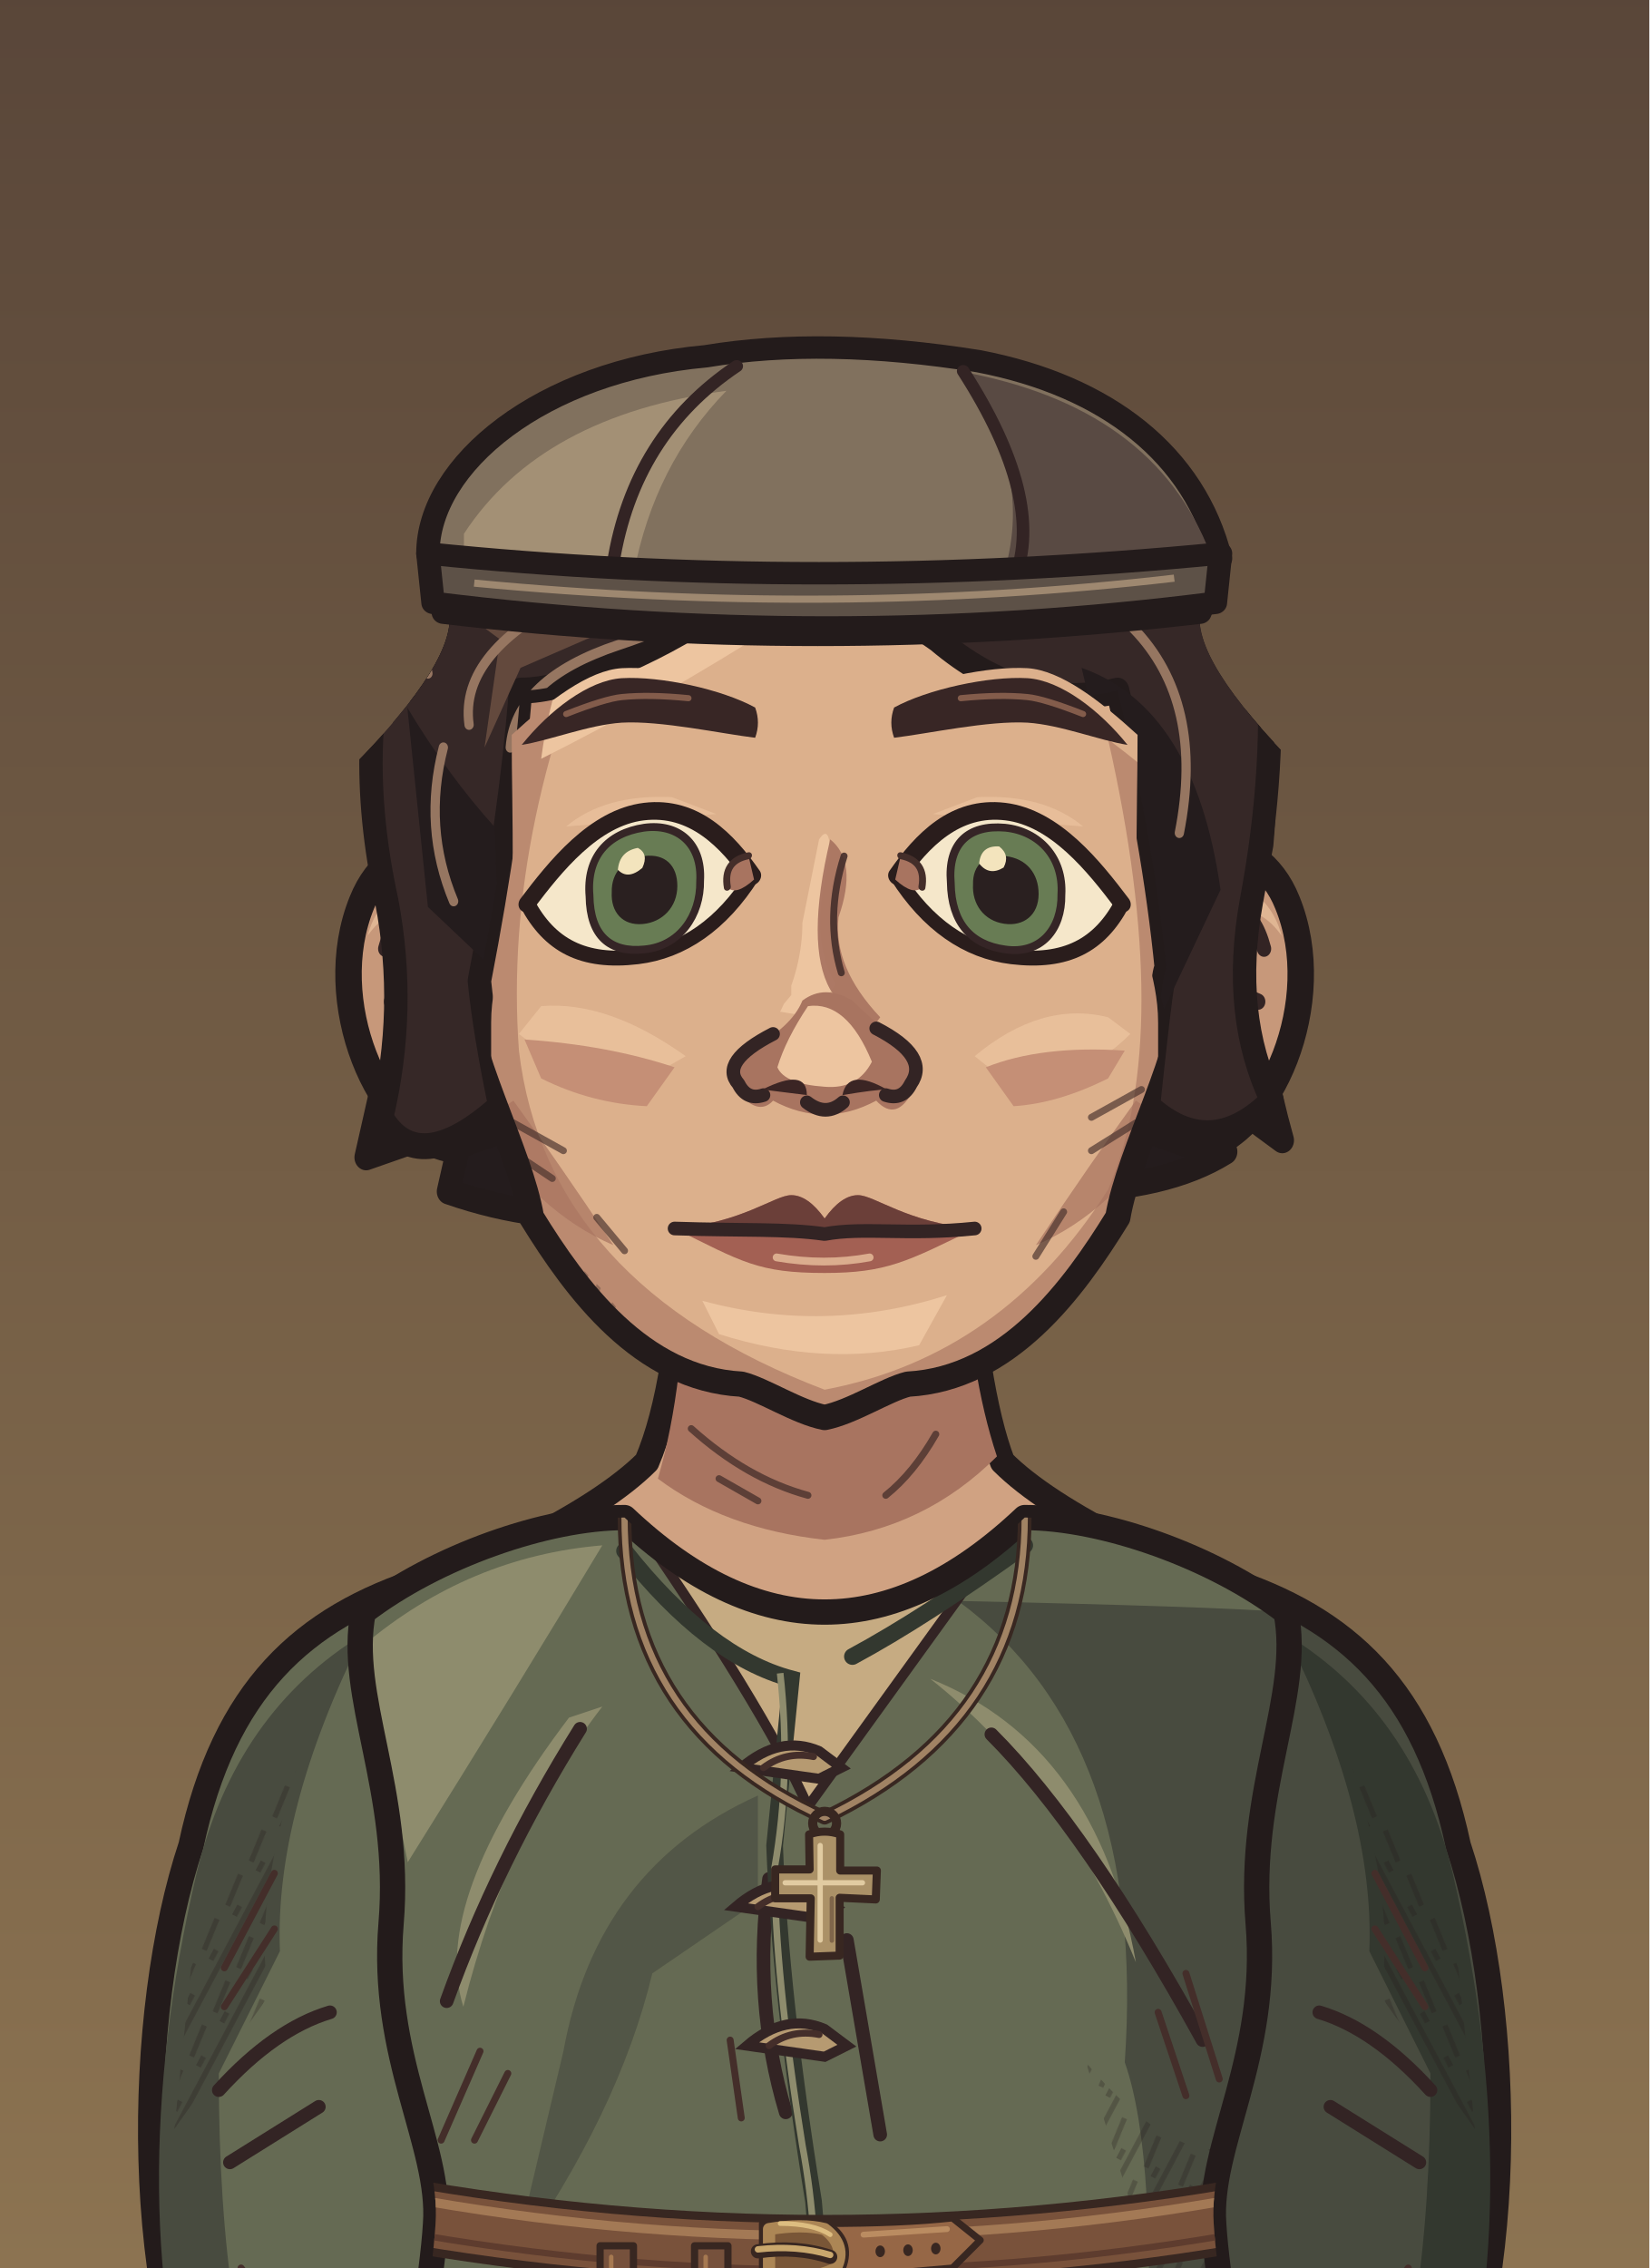
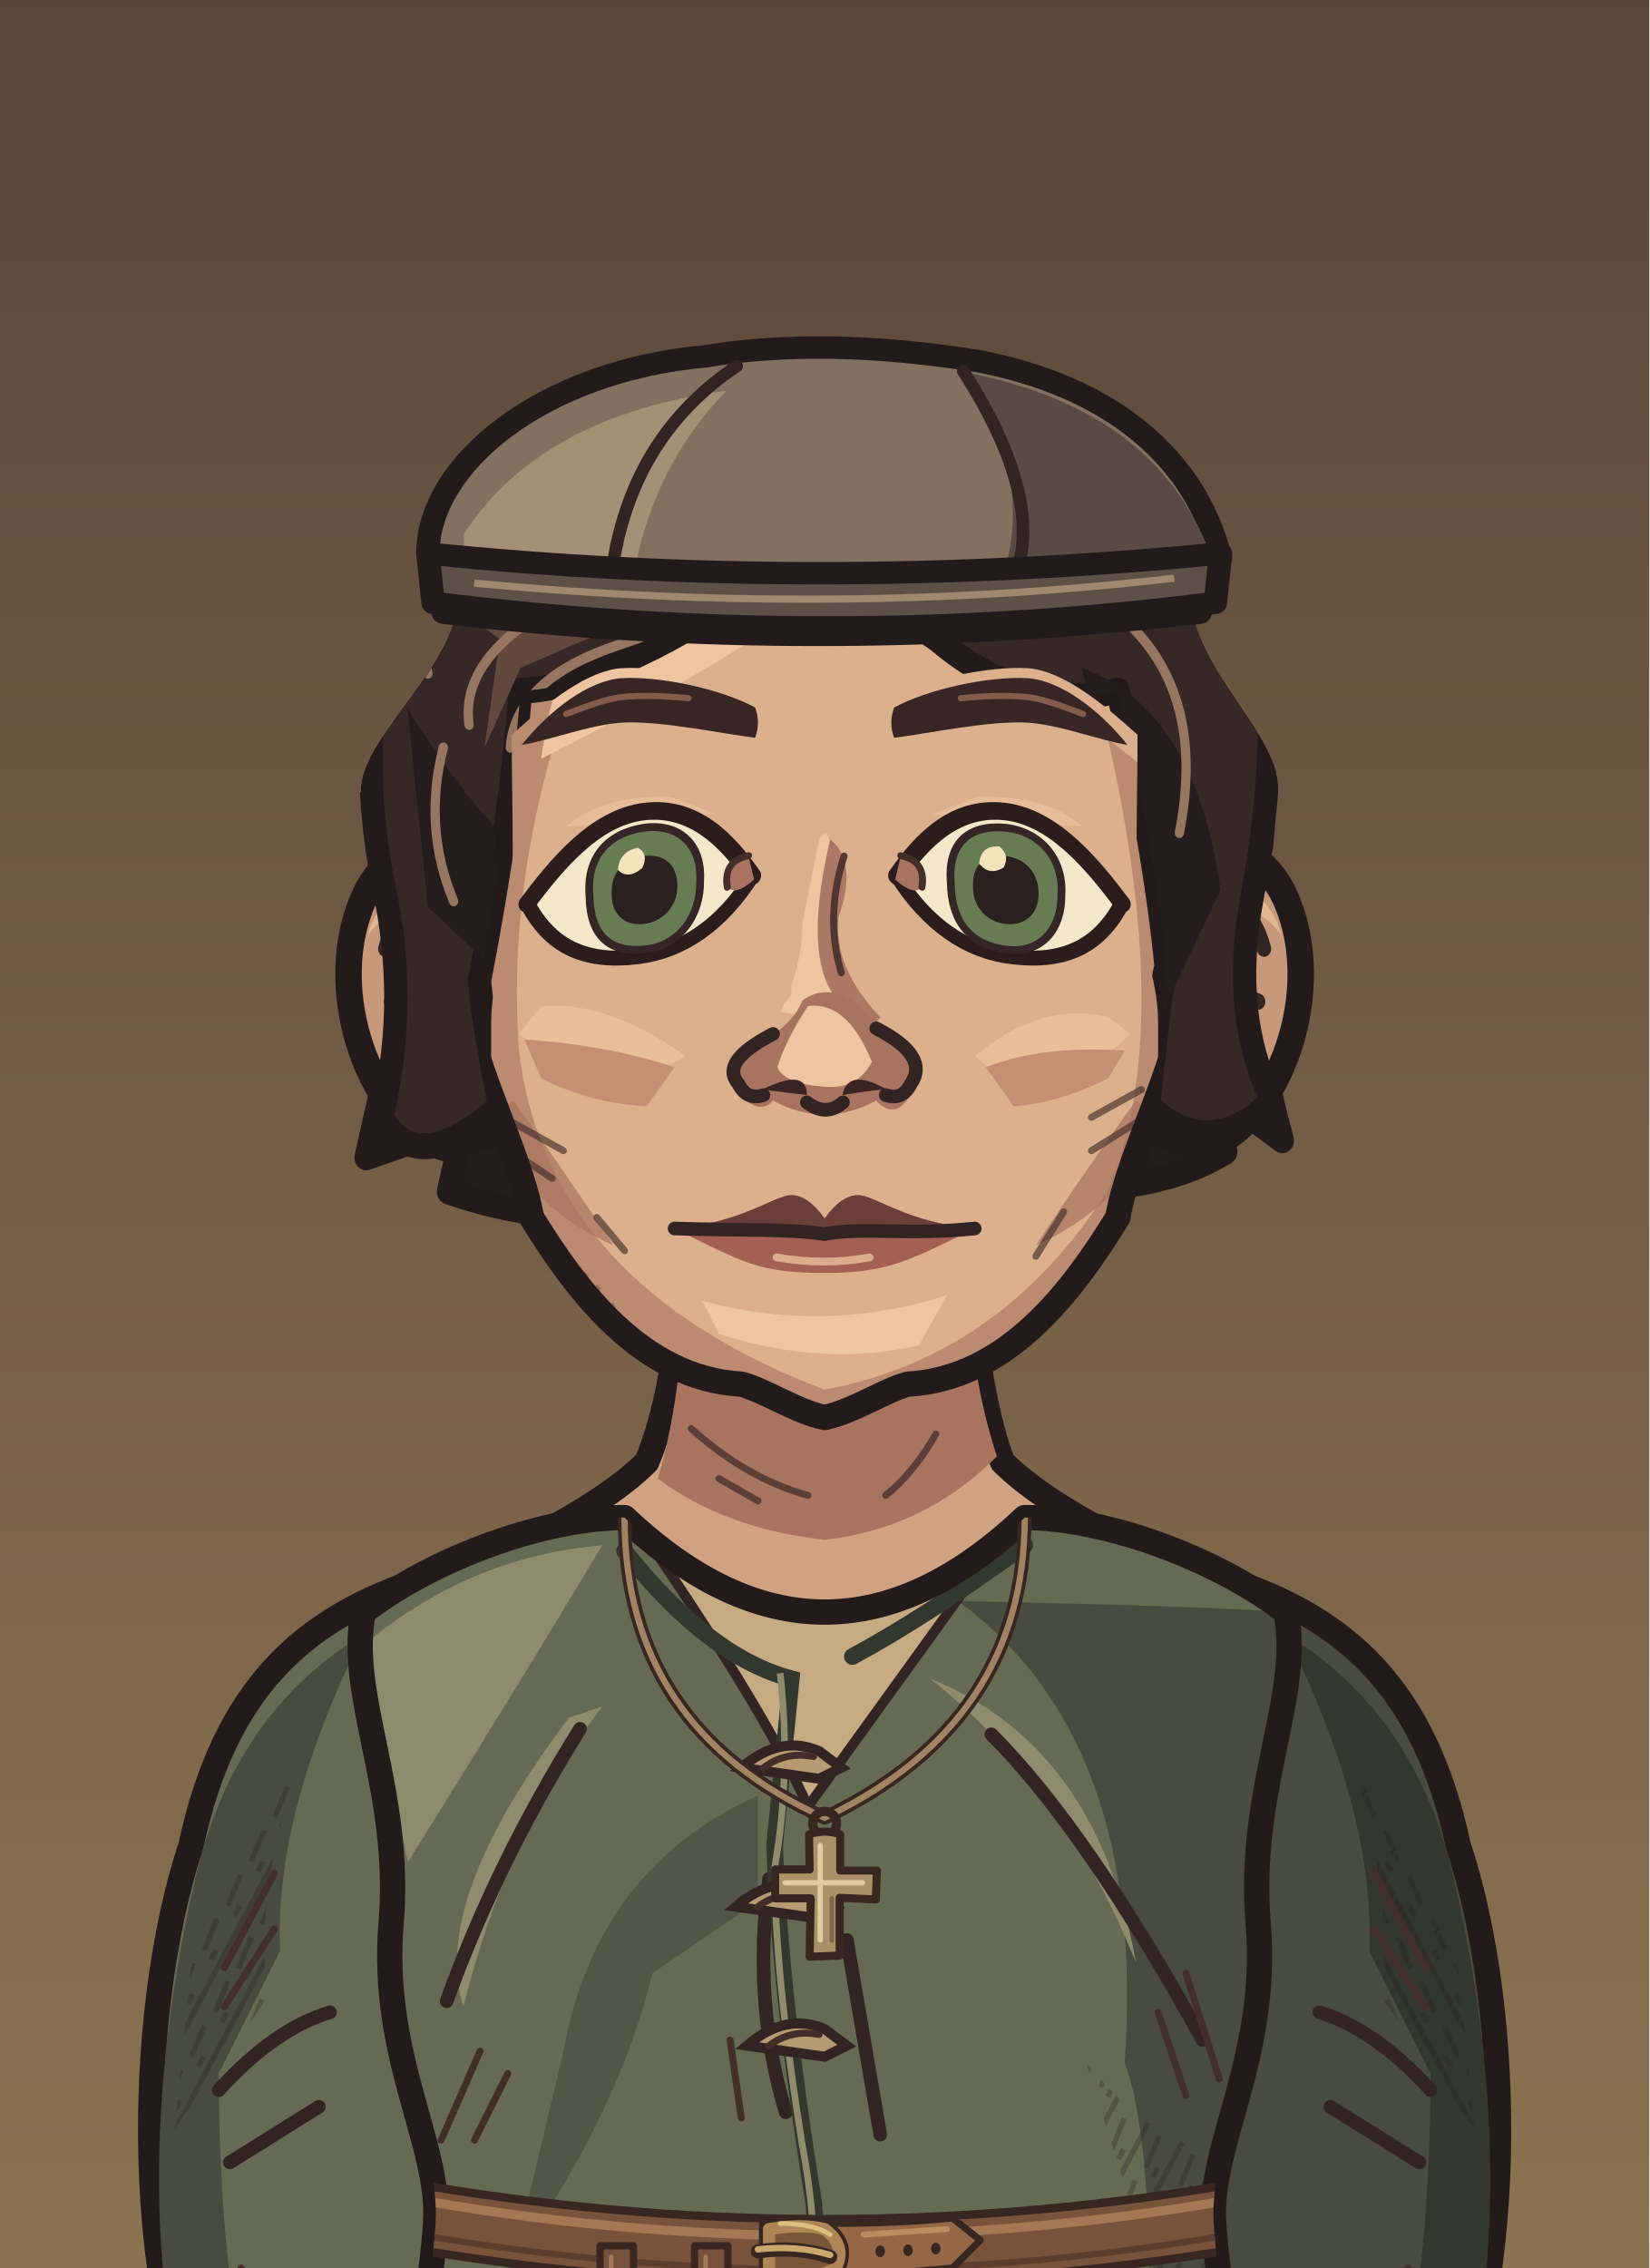
<svg xmlns="http://www.w3.org/2000/svg" xmlns:xlink="http://www.w3.org/1999/xlink" aria-labelledby="title" width="320" height="440" viewBox="0 0 320 440" role="img" data-belt="leather">
  <defs>
    <style>
      .edge {stroke:#231b1b;stroke-width:4.55;stroke-linecap:round;stroke-linejoin:round}
      .seam {fill:none;stroke:#332424;stroke-width:2.45;stroke-linecap:round;stroke-linejoin:round}
      .etch {fill:none;stroke:#442e2a;stroke-width:1.25;stroke-linecap:round}
      .hair-line {fill:none;stroke:#967661;stroke-width:1.45;stroke-linecap:round}
      .white {fill:#f5e7ca;stroke:#2a1d1c;stroke-width:2.65;stroke-linejoin:round}
      .label {fill:#efdfc1;font:600 20px Georgia,serif}
      .muted {fill:#b8aa96;font:13px 'Segoe UI',sans-serif}
      .section {fill:#dcbb8e;font:600 14px 'Segoe UI',sans-serif}
    </style>
    <linearGradient id="umber" x2="0" y2="1" gradientUnits="objectBoundingBox">
      <stop stop-color="#594639" />
      <stop offset=".56" stop-color="#8e7552" />
      <stop offset="1" stop-color="#3c3029" />
    </linearGradient>
    <linearGradient id="ash" x2="0" y2="1" gradientUnits="objectBoundingBox">
      <stop stop-color="#3b423d" />
      <stop offset=".56" stop-color="#7a7d67" />
      <stop offset="1" stop-color="#242b28" />
    </linearGradient>
    <linearGradient id="rose" x2="0" y2="1" gradientUnits="objectBoundingBox">
      <stop stop-color="#51404a" />
      <stop offset=".56" stop-color="#8a6972" />
      <stop offset="1" stop-color="#372c33" />
    </linearGradient>
    <pattern id="paper-grain" width="63" height="57" patternUnits="userSpaceOnUse">
      <path d="M1 16l2-1m21-4 5-2m16 7 6-1M12 32l3-1m16 11 4-1m20-14 4 1M4 51l5-1m41 0 9-2" fill="none" stroke="#231a1b" stroke-width=".85" opacity=".19" />
      <path d="M4 5l9-1m29 2 2-1M1 40l4-1m12 9 1-1m21-23 4-1m9 12 5-2" fill="none" stroke="#f0dbb5" stroke-width=".85" opacity=".23" />
      <path d="M16 19h.6m13-3h.7m28 6h.7m-39 15h.6m23 4h.6m-12 11h.7m29-39h.7" fill="none" stroke="#21191a" stroke-width="1.2" opacity=".28" stroke-linecap="round" />
    </pattern>
    <pattern id="ink-lines" width="7" height="9" patternUnits="userSpaceOnUse" patternTransform="rotate(28)">
      <path d="M1 -2V10m2.8-8 .6 6m1.9-1v5" stroke="#271d1d" stroke-width=".95" fill="none" opacity=".65" />
    </pattern>
    <radialGradient id="vignette" cx=".5" cy=".39" r=".72">
      <stop offset=".47" stop-color="#20191c" stop-opacity="0" />
      <stop offset="1" stop-color="#20191c" stop-opacity=".48" />
    </radialGradient>
    <g id="firs" fill="currentColor">
      <path d="M10 439Q15 379 12 300L9 220 15 146 15 54 19 80 21 147 28 230 25 326 29 439Z" />
      <path d="M17 169Q27 174 45 174L57 169 49 179 27 187 17 185                M18 194Q29 196 52 192L63 183 56 194 26 205 16 207                M15 225Q46 230 67 218L77 206 71 223 42 238 18 241                M17 252Q48 255 78 245L91 230 84 249 52 266 20 269                M14 282Q40 281 71 278L88 261 84 281 57 291 19 298                M19 312Q43 316 69 310L88 299 84 310 58 322 22 325" />
      <path d="M6 312 0 315V284L11 285M0 266 13 270V250L0 249M0 220 15 221 15 206 0 202                M0 180 16 181V167L0 165M0 141 15 150V138L0 133M0 112 17 127V118L0 104" />
      <path d="M64 440Q55 380 58 324L59 258 63 217 68 222 65 266 68 328 76 440Z                M63 291Q78 294 89 282L100 267 96 283 81 301 62 307                M63 323Q80 323 106 304L98 321 68 339                M63 316Q44 306 37 293L41 307 64 329Z" />
    </g>
    <g id="brambles" fill="none" stroke="currentColor" stroke-linecap="round" stroke-linejoin="round">
      <path stroke-width="3.8" d="M9 440Q13 401 21 380T26 333m-8 57Q39 375 43 352m-28 46Q6 377 0 376M41 440Q41 402 63 385m-20 44q26-6 39-30" />
      <path stroke-width="2" d="M23 364l14-13m-12 4-7-15m20 29 17-4m-15-1 1-11m13 49 2-17m2 14 18-5m-34 32q-12-10-17-10" />
    </g>
    <g id="night-scratches" fill="none" stroke="currentColor" stroke-width="1.2" stroke-linecap="round">
      <path d="M16 113q32-11 54-8m-30 9 16-3m184-40q19-4 44 1m-11 7 19 4                M24 335q33-3 68-16m-44 16 26-4m164-9q31 5 60-3m-39 8 38-3                M27 391q22-6 52-5m168 14q28-8 57-8m-40 11 24-4                M55 178l18-6m177 36 17 3m-12-4 17-1" />
    </g>
    <g id="shirt-setting">
      <rect width="320" height="440" fill="url(#umber)" />
      <path d="M50 217q24 8 64 1l-15 7-56 6m176-90q39-13 70-5l-26 4 28 2-64 6" fill="#856c54" opacity=".5" />
      <use xlink:href="#firs" style="color:#342827" opacity=".52" transform="translate(-26 8)" />
      <use xlink:href="#firs" style="color:#413128" opacity=".58" transform="translate(340 101) scale(-1 .81)" />
      <use xlink:href="#night-scratches" style="color:#dfbb87" opacity=".28" />
      <use xlink:href="#brambles" style="color:#291f22" opacity=".71" />
      <rect width="320" height="440" fill="url(#vignette)" />
      <rect width="320" height="440" fill="url(#paper-grain)" />
    </g>
    <g id="armor-setting">
      <rect width="320" height="440" fill="url(#ash)" />
      <path d="M42 173q49-4 68 3l-43 6 25 3-49 4m151 35q47 10 104-6l-26 14-62 8Z" fill="#707764" opacity=".48" />
      <use xlink:href="#firs" style="color:#27312c" opacity=".64" transform="translate(-36 30)" />
      <use xlink:href="#firs" style="color:#303833" opacity=".75" transform="translate(324 45) scale(-.86 1.03)" />
      <use xlink:href="#brambles" style="color:#252a27" opacity=".62" transform="translate(319 10) scale(-1 1)" />
      <use xlink:href="#night-scratches" style="color:#d8d8a9" opacity=".28" transform="translate(-2 21)" />
      <rect width="320" height="440" fill="url(#vignette)" />
      <rect width="320" height="440" fill="url(#paper-grain)" />
    </g>
    <g id="woman-setting">
      <rect width="320" height="440" fill="url(#rose)" />
      <path d="M44 235q40-4 76-1l-20 6-36 2 19 3-44 5m183-50q35 3 60-3l-24 9-31 2" fill="#775d65" opacity=".6" />
      <use xlink:href="#firs" style="color:#3b2b34" opacity=".58" transform="translate(-20 84) scale(.86 .91)" />
      <use xlink:href="#firs" style="color:#3d2e39" opacity=".68" transform="translate(327 54) scale(-.85 .98)" />
      <path d="M300 440q-2-82-6-173l-9-103 7-35 12 42 9 98 7 171Z                M294 195q-10-18-25-24l-15-1 13-4 11 2 18 15                M285 162q-13-22-34-27l-7 4 7-11 17 4 20 17                M303 242q-18-23-36-27l-13 3 15-9 11 2 21 15" fill="#3a2b33" opacity=".64" />
      <use xlink:href="#brambles" style="color:#2d2229" opacity=".8" transform="translate(12 6)" />
      <use xlink:href="#night-scratches" style="color:#e1b8a8" opacity=".28" transform="translate(0 7)" />
      <rect width="320" height="440" fill="url(#vignette)" />
      <rect width="320" height="440" fill="url(#paper-grain)" />
    </g>
    <pattern id="mail-rings" width="14" height="13" patternUnits="userSpaceOnUse" patternTransform="rotate(-7)">
      <path d="M-1 2q3-3 6 0 1 3-2 5Q0 8-1 5M6 2q3-3 6 0 1 3-2 5Q7 8 6 5M3 8q3-3 6 0 1 3-2 5-3 1-4-2M10 8q3-3 6 0" fill="none" stroke="#2d2c28" stroke-width="1.6" stroke-linecap="round" />
      <path d="M-.5 4q1.5-2 3-1m5 1q1.4-2 3-1M4 10q1.5-2 3-1m4 1q1.4-2 3-1" fill="none" stroke="#9a9b87" stroke-width="1.12" opacity=".78" stroke-linecap="round" />
    </pattern>
    <pattern id="armor-plates" width="47" height="24" patternUnits="userSpaceOnUse" patternTransform="translate(4 4) rotate(2)">
      <path d="M1 0l21 .7 1 18-3 3-17-1-1-4Zm24 1 19-1 2 15-3 7-19-2Z" fill="#85867a" stroke="#352e2a" stroke-width="1.75" stroke-linejoin="round" />
      <path d="M2 2l18 .2-.2 4L5 7 4 17Zm24 0 16-1 1 4-14 2-3 10Z" fill="#a9a58d" />
      <path d="M19 4l4 14-3 3-16-1 13-4Zm22 2 4 10-2 5-17-1 13-4Z" fill="#62655f" />
      <path d="M7 7l1-.5m6 12 3-2m16-7 5-1m-7 5 4-2" fill="none" stroke="#d0c0a0" stroke-width=".9" opacity=".76" />
      <path d="M6 12q2-2 2.7 1-1 2.2-2.7.5Zm12 1q1.8-2 2.4.6-1 2.6-2.5.8Zm11 1q1-2.2 2.8-1-.2 2.9-2.8 2.1Zm12-2q2.2-1.4 2.3.8-1 2.3-2.3.5Z" fill="#3c342d" />
    </pattern>
    <clipPath id="portrait-frame">
      <rect width="320" height="752" />
    </clipPath>
    <clipPath id="headgear-hair-back-reveal">
-       <path d="M92.368 109.5H227.632Q225.632 118.5 245.632 138.5L320 215V440H0V215L74.368 138.5Q94.368 118.5 92.368 109.5Z" />
+       <path d="M94.221 106.5H225.779C225.779 120.18 242.339 132.42 241.597 142.5H320V440H0V142.5H76.554C76.221 132.42 94.221 120.18 94.221 106.5Z" />
    </clipPath>
    <clipPath id="wardrobe-torso-mask">
      <path d="M124 273 C110 273 90 280 77 290 C74 305 84 322 82 346 C80 370 91 386 90 400 C89 418 77 476 71 545 Q160 564 249 545 C243 476 231 418 230 400 C229 386 240 370 238 346 C236 322 246 305 243 290 C230 280 210 273 196 273 Q160 307 124 273Z" />
    </clipPath>
    <clipPath id="wardrobe-sleeve-mask">
      <path d="M88 284C66 291 52 304 46 332C36 362 35 415 51.5 445H90.5Q111 406 106 336Z" />
    </clipPath>
    <clipPath id="face-shape-clip">
      <path d="M 160 73 C 191 73 219 90 223 128 C 224 143 225 164 225 177 C 225 189 214.75 207 212.75 219 C 204.75 232 193 248 175 249 C 171 250 165 254 160 255 C 155 254 149 250 145 249 C 127 248 115.25 232 107.25 219 C 105.25 207 95 189 95 177 C 95 164 96 143 97 128 C 101 90 129 73 160 73 Z" />
    </clipPath>
    <clipPath id="face-features-eye-left">
      <path d="M-21 0 C-16 -6 -9 -14 0 -14 C9 -14 15 -7 19.5 0 C14 8 7 12 -1 12 C-11 12 -17 8 -21 0Z" />
    </clipPath>
    <clipPath id="face-features-eye-right">
      <path d="M-21 0 C-16 -6 -9 -14 0 -14 C9 -14 15 -7 19.5 0 C14 8 7 12 -1 12 C-11 12 -17 8 -21 0Z" />
    </clipPath>
    <clipPath id="face-features-nose-bridge">
      <path d="M154 144H167V179L172 185V187H149V185L154 179Z" />
    </clipPath>
    <clipPath id="headgear-hair-front-reveal">
-       <path d="M92.368 109.5H227.632Q225.632 118.5 245.632 138.5L320 215V440H0V215L74.368 138.5Q94.368 118.5 92.368 109.5Z" />
+       <path d="M94.221 106.5H225.779C225.779 120.18 242.339 132.42 241.597 142.5H320V440H0V142.5H76.554C76.221 132.42 94.221 120.18 94.221 106.5Z" />
    </clipPath>
    <mask id="hair-face-opening" maskUnits="userSpaceOnUse" x="0" y="0" width="320" height="440">
      <rect fill="white" x="0" y="0" width="320" height="440" />
      <g clip-path="url(#face-shape-clip)">
        <path d="M103.7 132.2C110.5 125.98 117.5 120.6 123.5 120.2C130.5 119.8 141.5 122.2 149 125.48Q160 133.48 171 125.48C178.5 122.2 189.5 119.8 196.5 120.2C202.5 120.6 209.5 125.98 216.3 132.2C216.3 141.2 216.1 143 216.1 160C216.1 169 220 175 220 184V300H100V184C100 175 103.9 169 103.9 160C103.9 143 103.7 141.2 103.7 132.2Z" fill="black" />
      </g>
    </mask>
    <clipPath id="hair-crown-clip">
      <path d="M97 198q-16 13-23 2 5-19 1-38-7-29 2-52 9-36 38-49 25-14 48-9 28-6 54 12 28 18 29 53 2 21-3 45-4 20 4 35-12 11-24 1Q226 172 226.5 174Q224 151 217 125Q199 129 182 116Q166 106 155 98Q142 112 118 121Q108 125 101 125Q99 148 93 176Q94 185 97 198Z" />
    </clipPath>
    <clipPath id="full-costume-hands-clip">
      <rect x="0" y="445" width="320" height="307" />
    </clipPath>
  </defs>
  <svg width="320" height="440" viewBox="11.636 0 296.727 408" overflow="hidden">
    <g data-part="full-costume">
      <rect width="320" height="752" fill="url(#umber)" />
      <ellipse cx="160" cy="731" rx="113" ry="10" fill="#261f20" opacity=".5" />
      <g>
        <path d="M87 469 L158 469 Q158 548 143 598 Q135 621 135 644 H105 Q97 626 89 597 Q85 548 87 469Z" fill="#62574d" class="edge" />
        <path d="M96 514 Q109 546 114 595 Q117 621 131 638 H108Q101 613 91 592Z" fill="#8c7c69" opacity=".53" />
        <path d="M99 556Q111 592 127 607 M102 605Q113 627 120 635" class="etch" />
        <g transform="translate(0 0)">
          <path d="M98 636Q116 631 139 639Q137 677 140 704L142 724Q123 731 88 728Q75 725 83 714L100 701Q104 677 98 636Z" fill="#5b4034" class="edge" />
          <path d="M102 641Q117 636 136 642M108 700Q124 701 135 709 M100 705Q104 710 117 715" fill="none" stroke="#96745a" stroke-width="2.15" />
          <path d="M102 699Q108 695 119 697Q117 709 129 722Q99 728 85 722Z" fill="#72503e" />
          <path d="M83 725Q108 731 137 724" class="seam" />
        </g>
      </g>
      <g transform="translate(320 0) scale(-1 1)">
        <path d="M87 469 L158 469 Q158 548 143 598 Q135 621 135 644 H105 Q97 626 89 597 Q85 548 87 469Z" fill="#62574d" class="edge" />
        <path d="M96 514 Q109 546 114 595 Q117 621 131 638 H108Q101 613 91 592Z" fill="#8c7c69" opacity=".53" />
        <path d="M99 556Q111 592 127 607 M102 605Q113 627 120 635" class="etch" />
        <g transform="translate(0 0)">
          <path d="M98 636Q116 631 139 639Q137 677 140 704L142 724Q123 731 88 728Q75 725 83 714L100 701Q104 677 98 636Z" fill="#5b4034" class="edge" />
          <path d="M102 641Q117 636 136 642M108 700Q124 701 135 709 M100 705Q104 710 117 715" fill="none" stroke="#96745a" stroke-width="2.15" />
          <path d="M102 699Q108 695 119 697Q117 709 129 722Q99 728 85 722Z" fill="#72503e" />
          <path d="M83 725Q108 731 137 724" class="seam" />
        </g>
      </g>
    </g>
    <g clip-path="url(#portrait-frame)">
      <g id="hair-back">
        <g clip-path="url(#headgear-hair-back-reveal)">
          <g transform="matrix(0.926 0 0 1.024 11.765 -3.765)">
            <path d="M104 96q-25 16-27 45-7 21 0 42l-6 24 19-6-3 12q35 11 69-6 59 12 82-1l-4-12 15 10q-9-29-4-52 4-39-23-58Z" fill="#241c1d" class="edge" />
          </g>
        </g>
      </g>
      <g data-part="neck">
        <g id="face-shape-neck">
          <path d="M 135 219 Q 134 249 128 263 Q 121 270 105 278 L 122 301 198 301 215 278 Q 199 270 192 263 Q 187 250 185 219 Z" fill="#d0a282" class="edge" />
          <path d="M 135 224 185 224 Q 186 247 191 262 Q 178 275 160 277 Q 142 275 130 266 Q 135 249 135 224 Z" fill="#a87460" />
          <path d="M 136 257 q 10 9 21 12 m -16 -3 7 4 m 32 -12 q -4 7 -9 11" class="etch" opacity=".75" />
        </g>
      </g>
      <g id="wardrobe-outfit-nw_nov_svita" data-outfit="nw_nov_svita">
        <path d="M88 284C66 291 52 304 46 332C36 362 35 415 51.5 445H90.5Q111 406 106 336Z" fill="#656a53" class="edge" data-part="sleeve-outline" data-side="left" />
        <g data-part="sleeve-left" clip-path="url(#wardrobe-sleeve-mask)">
          <path d="M47 337 Q54 308 77 294 Q61 326 62 351 L51 373 Q51 421 62 444 H48 Q33 397 47 337Z" fill="#484b3f" />
          <path d="M46 354 Q57 326 66 315 Q57 342 60 359 L43 383Z" fill="url(#ink-lines)" opacity=".44" />
          <path d="M51 376 q10 -11 20 -14 m-18 27 16 -10 M50 414 q4 11 13 21" class="seam" />
          <path d="M52 354 l9 -17 m-9 24 9 -14 m-6 61 10 13" class="etch" />
          <path d="M36 427 Q61 421 84 430 M36 433 Q63 427 86 436" fill="none" stroke="#33382f" stroke-width="1.5" />
        </g>
        <g transform="translate(320 0) scale(-1 1)">
          <path d="M88 284C66 291 52 304 46 332C36 362 35 415 51.5 445H90.5Q111 406 106 336Z" fill="#484b3f" class="edge" data-part="sleeve-outline" data-side="right" />
          <g data-part="sleeve-right" clip-path="url(#wardrobe-sleeve-mask)">
            <path d="M47 337 Q54 308 77 294 Q61 326 62 351 L51 373 Q51 421 62 444 H48 Q33 397 47 337Z" fill="#33382f" />
            <path d="M46 354 Q57 326 66 315 Q57 342 60 359 L43 383Z" fill="url(#ink-lines)" opacity=".44" />
            <path d="M51 376 q10 -11 20 -14 m-18 27 16 -10 M50 414 q4 11 13 21" class="seam" />
            <path d="M52 354 l9 -17 m-9 24 9 -14 m-6 61 10 13" class="etch" />
            <path d="M36 427 Q61 421 84 430 M36 433 Q63 427 86 436" fill="none" stroke="#33382f" stroke-width="1.5" />
          </g>
        </g>
        <path d="M124 273 C110 273 90 280 77 290 C74 305 84 322 82 346 C80 370 91 386 90 400 C89 418 77 476 71 545 Q160 564 249 545 C243 476 231 418 230 400 C229 386 240 370 238 346 C236 322 246 305 243 290 C230 280 210 273 196 273 Q160 307 124 273Z" fill="#656a53" />
        <g data-part="torso" clip-path="url(#wardrobe-torso-mask)">
          <path d="M77 296 Q96 280 120 278 Q105 303 85 335Z" fill="#8e8c6d" />
          <path d="M184 288 Q230 289 243 290 L254 555 H205 Q226 405 214 371 Q218 313 184 288Z" fill="#484b3f" />
          <path d="M78 344 Q88 359 84 381 L69 402 L61 359Z" fill="#484b3f" />
          <path d="M207 371 Q223 390 235 386 L234 416 L220 412Z" fill="url(#ink-lines)" opacity=".42" />
          <path d="M120 307 Q103 329 95 361 Q89 342 114 309Z M179 302 Q209 314 216 353 Q203 321 179 302Z" fill="#8e8c6d" />
          <path d="M133 412Q124 460 119 540Q106 525 133 412Z M174 418Q185 444 194 542Q180 529 174 418Z" fill="#8e8c6d" opacity=".68" />
          <path d="M134 423Q126 480 119 533 M158 447Q157 490 151 535" class="etch" />
          <path d="M76 538Q160 557 244 538" class="seam" />
          <path d="M116 311 Q101 335 92 360 M190 312 Q207 329 228 367 M150 338 q-3 22 3 42 m11 -31 6 35 M184 420q5 12 6 24" class="seam" />
          <path d="M98 369 l-7 16 m12 -12 -6 12 M225 355 l6 19 m-11 -12 5 15 M143 367 l2 14 m65 44 4 13" class="etch" />
          <path d="M124 271 Q160 295 196 271 L157 325 Q149 307 124 271 Z" fill="#c6ab82" stroke="#332424" stroke-width="1.8" stroke-linejoin="round" />
          <path d="M124 279 Q139 298 154 302 L151 332 Q152 359 158 396 Q161 428 154 448 Q145 502 146 557 M196 278 Q178 291 165 298" fill="none" stroke="#33382f" stroke-width="3" stroke-linecap="round" />
          <path d="M152 301 Q154 319 151 336 Q151 355 156 386 Q162 418 152 447 Q143 502 144 557" fill="none" stroke="#8e8c6d" stroke-width="1.2" />
          <path d="M148 323 Q119 336 113 369 L104 407 Q123 380 129 355 L148 342 Z" fill="#484b3f" opacity=".63" />
          <path d="M145 318 q7 -6 14 -3 l4 3 -4 2z" fill="#b69a71" stroke="#332424" stroke-width="1.8" />
          <path d="M149 318 q4 -3 9 -2" class="etch" />
          <path d="M144 343 q7 -6 14 -3 l4 3 -4 2z" fill="#b69a71" stroke="#332424" stroke-width="1.8" />
          <path d="M148 343 q4 -3 9 -2" class="etch" />
          <path d="M146 368 q7 -6 14 -3 l4 3 -4 2z" fill="#b69a71" stroke="#332424" stroke-width="1.8" />
          <path d="M150 368 q4 -3 9 -2" class="etch" />
        </g>
        <path d="M124 273 C110 273 90 280 77 290 C74 305 84 322 82 346 C80 370 91 386 90 400 C89 418 77 476 71 545 Q160 564 249 545 C243 476 231 418 230 400 C229 386 240 370 238 346 C236 322 246 305 243 290 C230 280 210 273 196 273 Q160 307 124 273Z" fill="none" class="edge" />
        <g clip-path="url(#wardrobe-torso-mask)">
          <g data-part="jewelry" data-style="cross" data-material-slot="jewelry">
            <path d="M124 273Q124 310.8 160 327Q196 309.8 196 273" fill="none" stroke="#382721" stroke-width="2.45" stroke-linecap="round" stroke-linejoin="round" data-material-surface="fixed" />
            <path d="M124 273Q124 310.8 160 327Q196 309.8 196 273" fill="none" stroke="#a18364" stroke-width="1.12" stroke-linecap="round" stroke-linejoin="round" data-material-surface="fixed" />
            <circle cx="160" cy="328" r="2.15" fill="none" stroke="#382721" stroke-width="1.65" data-material-surface="fixed" />
            <path d="M157.2 330q2.8-1 5.6 0v6.5h6.6l-.2 5.2-6.5-.3v10.4l-5.4.2.2-10.5h-6.4v-5.2h6.2Z" fill="#ab9167" stroke="#382721" stroke-width="1.45" stroke-linecap="round" stroke-linejoin="round" data-material-surface="base" />
            <path d="M159.2 332v17m-6.3-10.3h13.9" fill="none" stroke="#e1cba1" stroke-width="0.95" stroke-linecap="round" stroke-linejoin="round" data-material-surface="light" />
            <path d="M161.3 341.5v7.6" fill="none" stroke="#80664a" stroke-width="0.8" stroke-linecap="round" stroke-linejoin="round" data-material-surface="shade" />
          </g>
        </g>
      </g>
      <g id="face-shape">
        <g id="face-shape-ears">
          <g transform="translate(105 179) scale(-1.046 1.19)">
            <path d="M -4 -15 C 7 -26 22 -25 27 -14 C 34 1 24 21 12 23 L -4 18 Z" fill="#c7987a" class="edge" />
            <path d="M 7 -15 C 16 -20 24 -16 26 -9 C 22 -14 16 -14 13 -11 L 10 -1 Z" fill="#edc5a0" opacity=".66" />
            <path d="M 23 -7 Q 20 -17 10 -11 L 7 2 M 22 1 Q 15 -2 11 6" class="seam" />
          </g>
          <g transform="translate(215 179) scale(1.046 1.19)">
            <path d="M -4 -15 C 7 -26 22 -25 27 -14 C 34 1 24 21 12 23 L -4 18 Z" fill="#c7987a" class="edge" />
            <path d="M 7 -15 C 16 -20 24 -16 26 -9 C 22 -14 16 -14 13 -11 L 10 -1 Z" fill="#edc5a0" opacity=".66" />
            <path d="M 23 -7 Q 20 -17 10 -11 L 7 2 M 22 1 Q 15 -2 11 6" class="seam" />
          </g>
        </g>
        <path d="M 160 73 C 191 73 219 90 223 128 C 224 143 225 164 225 177 C 225 189 214.75 207 212.75 219 C 204.75 232 193 248 175 249 C 171 250 165 254 160 255 C 155 254 149 250 145 249 C 127 248 115.25 232 107.25 219 C 105.25 207 95 189 95 177 C 95 164 96 143 97 128 C 101 90 129 73 160 73 Z" fill="#dcb08c" />
        <g clip-path="url(#face-shape-clip)">
          <path d="M 70 141 Q 104 91 123 103 Q 102 148 105 189 Q 110 231 160 250 Q 192 244 211 214 Q 223 186 211 133 Q 235 151 250 174 L 250 265 70 265 Z" fill="#bb8a70" />
          <path d="M 109 136.5 Q 114 99 142 98 Q 173 89 195 107 Q 174 98 152 112 Q 130 126 109 136.5 Z" fill="#edc5a0" />
          <g transform="translate(160 0) scale(-1 1)">
            <path d="M 25 190 Q 39 180 51 181 L 55 186 Q 45 194 32 194 Z" fill="#edc5a0" opacity=".72" />
            <path d="M 27 192 Q 39 188 54 187 L 51 194 Q 42 198.5 32 199 Z" fill="#c58f76" />
            <path d="M 56 198 Q 48 209 38 224 Q 52 218 62 202 Z" fill="#a87460" opacity=".73" />
          </g>
          <g transform="translate(160 0) scale(1 1)">
            <path d="M 27 190 Q 39 180 51 183 L 55 186 Q 45 196 32 194 Z" fill="#edc5a0" opacity=".72" />
            <path d="M 29 192 Q 39 188 54 189 L 51 194 Q 42 198.5 34 199 Z" fill="#c58f76" />
            <path d="M 56 198 Q 48 209 38 224 Q 52 218 62 202 Z" fill="#a87460" opacity=".73" />
          </g>
          <path d="M 92 183 Q 99 211 120 232 L 132 247 119 248 Q 98 234 85 212 Z M 229 184 Q 224 217 203 241 L 193 250 209 247 Q 230 233 240 211 Z" fill="url(#ink-lines)" opacity=".42" />
          <path d="M 138 234 Q 160 240 182 233 L 177 242 Q 160 246 141 240 Z" fill="#edc5a0" />
          <path d="M 104 202 l 9 5 m -8 1 6 4 m 97 -11 9 -5 m -9 11 8 -5 m -97 17 5 6 m 74 1 5 -8" class="etch" opacity=".65" />
        </g>
        <path d="M 160 73 C 191 73 219 90 223 128 C 224 143 225 164 225 177 C 225 189 214.75 207 212.75 219 C 204.75 232 193 248 175 249 C 171 250 165 254 160 255 C 155 254 149 250 145 249 C 127 248 115.25 232 107.25 219 C 105.25 207 95 189 95 177 C 95 164 96 143 97 128 C 101 90 129 73 160 73 Z" fill="none" class="edge" />
      </g>
      <g clip-path="url(#face-shape-clip)">
        <g data-part="eyes">
          <g transform="matrix(1 -0.12 0 1 127.5 160)">
            <path d="M-14 -13 Q-7 -18 5 -16 L13 -12" fill="#edc5a0" opacity=".65" />
            <path d="M-21 0 C-16 -6 -9 -14 0 -14 C9 -14 15 -7 19.5 0 C14 8 7 12 -1 12 C-11 12 -17 8 -21 0Z" class="white" />
            <g clip-path="url(#face-features-eye-left)">
              <g transform="translate(0 0) scale(1 1)">
                <path d="M-9.8 0 C-10.4 -7 -6.6 -10.9 0 -11.1 C6.1 -11.2 10.5 -7 10.1 -.3 C10.2 5.9 6.4 11 0 10.8 C-6.1 10.7 -9.7 7.2 -9.8 0Z" fill="#687c54" stroke="#352526" stroke-width="1.4" />
                <path d="M-5.8 -.2C-5.9-3.8-3.5-6 .1-6 3.8-6 6-3.6 6 .1 6 3.9 3.3 6.3-.2 6.2-3.9 6.1-6 3.3-5.8-.2Z" fill="#2a2020" />
                <path d="M-4.7-4.1Q-4.4-7.4-1.1-7.6 .9-6.3-.3-3.9-2.9-2-4.7-4.1Z" fill="#f3e4bd" />
              </g>
            </g>
            <path d="M-21 0 C-16 -6 -9 -14 0 -14 C9 -14 15 -7 19.5 0" fill="none" stroke="#2a1d1c" stroke-width="3.15" stroke-linecap="round" />
            <path d="M18.8 -3.8 Q14.2 -3.4 15 1.4 Q16.5 3.2 19.8 .6Z" fill="#a87460" />
            <path d="M18.8 -3.8 Q14.2 -3.4 15 1.4" class="etch" />
          </g>
          <g transform="matrix(-1 -0.12 0 1 192.5 160)">
            <path d="M-14 -13 Q-7 -18 5 -16 L13 -12" fill="#edc5a0" opacity=".65" />
            <path d="M-21 0 C-16 -6 -9 -14 0 -14 C9 -14 15 -7 19.5 0 C14 8 7 12 -1 12 C-11 12 -17 8 -21 0Z" class="white" />
            <g clip-path="url(#face-features-eye-right)">
              <g transform="translate(0 0) scale(-1 1)">
                <path d="M-9.8 0 C-10.4 -7 -6.6 -10.9 0 -11.1 C6.1 -11.2 10.5 -7 10.1 -.3 C10.2 5.9 6.4 11 0 10.8 C-6.1 10.7 -9.7 7.2 -9.8 0Z" fill="#687c54" stroke="#352526" stroke-width="1.4" />
                <path d="M-5.8 -.2C-5.9-3.8-3.5-6 .1-6 3.8-6 6-3.6 6 .1 6 3.9 3.3 6.3-.2 6.2-3.9 6.1-6 3.3-5.8-.2Z" fill="#2a2020" />
                <path d="M-4.7-4.1Q-4.4-7.4-1.1-7.6 .9-6.3-.3-3.9-2.9-2-4.7-4.1Z" fill="#f3e4bd" />
              </g>
            </g>
            <path d="M-21 0 C-16 -6 -9 -14 0 -14 C9 -14 15 -7 19.5 0" fill="none" stroke="#2a1d1c" stroke-width="3.15" stroke-linecap="round" />
            <path d="M18.8 -3.8 Q14.2 -3.4 15 1.4 Q16.5 3.2 19.8 .6Z" fill="#a87460" />
            <path d="M18.8 -3.8 Q14.2 -3.4 15 1.4" class="etch" />
          </g>
        </g>
        <g data-part="brows">
          <g transform="matrix(1 0 0 1 127.5 131)">
            <path d="M-22 3 C-17 -3.22 -10 -8.6 -4 -9 C3 -9.4 14 -7 20 -3.72 Q21 -1 20 1.72 C14 1 3 -1.4 -4 -1 C-10 -0.6 -17 2.22 -22 3Z" fill="#382625" />
            <path d="M-14 -2.55 Q-7 -5.3 -4 -5.6 Q1 -6.1 8 -5.4" fill="none" stroke="#835c4b" stroke-width="1.1" stroke-linecap="round" />
          </g>
          <g transform="matrix(-1 0 0 1 192.5 131)">
            <path d="M-22 3 C-17 -3.22 -10 -8.6 -4 -9 C3 -9.4 14 -7 20 -3.72 Q21 -1 20 1.72 C14 1 3 -1.4 -4 -1 C-10 -0.6 -17 2.22 -22 3Z" fill="#382625" />
            <path d="M-14 -2.55 Q-7 -5.3 -4 -5.6 Q1 -6.1 8 -5.4" fill="none" stroke="#835c4b" stroke-width="1.1" stroke-linecap="round" />
          </g>
        </g>
        <g data-part="nose">
          <g clip-path="url(#face-features-nose-bridge)">
            <path d="M159 151 Q161 148 161 154 Q157 169 162 177 L158 183 152 182 Q156 174 156 166Z" fill="#edc5a0" />
            <path d="M161 151 Q166 155 162.5 165 Q161.5 174 170 183 L167 187 161 178 Q156.5 170 161 151Z" fill="#a87460" opacity=".93" />
            <path d="M163.5 154 Q160 165 163 175" class="etch" opacity=".9" />
          </g>
          <path d="M156 180 Q160 177 165 180 C167 182 169.28 184 174 188 Q178 192 176 196 Q173 202 169.28 198 Q160 203 150.72 198 Q148 201 144 196 Q142 192 146 189 Q154 185 156 180Z" fill="#a87460" />
          <path d="M157 181 Q164 180 168.5 191 Q165.95 196 160 195.5 Q152.775 195 151.5 192 Q153 187 157 181Z" fill="#edc5a0" />
          <path d="M150.72 186 Q141 191 144.5 195 Q146 198 149 197 M169.28 185 Q179 190 175.5 195 Q174 198 171 197" class="seam" />
          <path d="M148.8 196 q8 -4 8 1 q-8 -1 -8 -1Z M163.2 197 q1 -5 8 -1 q-2 0 -8 1Z" fill="#3b2524" />
          <path d="M156.8 198.3 Q160.25 201 163.3 198.3" class="seam" />
        </g>
        <g data-part="mouth">
          <path d="M133 221 C145.15 220 151 215 154 215 Q157 215 160 219.2 Q163 215 166 215 C169 215 174.85 220 187 221 C174.85 227 171 229 160 229 C148 229 145.15 227 133 221Z" fill="#a36053" />
          <path d="M133 221 C145.15 220 151 215 154 215 Q157 215 160 219.2 Q163 215 166 215 C169 215 174.85 220 187 221 C174.85 222.25 167 220.7 160 222 C153 221 145.15 221.4 133 221Z" fill="#56322f" opacity=".72" />
          <path d="M133 221 C145.15 221.4 153 221 160 222 C167 220.7 174.85 222.25 187 221" class="seam" />
          <path d="M151.36 226.2 Q160 227.7 168.1 226.2" fill="none" stroke="#edc5a0" stroke-width="1.4" stroke-linecap="round" opacity=".76" />
        </g>
      </g>
      <g id="hair-front">
        <g clip-path="url(#headgear-hair-front-reveal)">
          <g mask="url(#hair-face-opening)">
            <g transform="matrix(0.926 0 0 1.024 11.765 -3.765)">
              <path d="M97 198q-16 13-23 2 5-19 1-38-7-29 2-52 9-36 38-49 25-14 48-9 28-6 54 12 28 18 29 53 2 21-3 45-4 20 4 35-12 11-24 1Q226 172 226.5 174Q224 151 217 125Q199 129 182 116Q166 106 155 98Q142 112 118 121Q108 125 101 125Q99 148 93 176Q94 185 97 198Z" fill="#362827" class="edge" />
              <g clip-path="url(#hair-crown-clip)">
                <path d="M91 112q6-26 41-35 19-3 37-2 15-4 25-16-6 21-26 26-13 15-39 25l-28 11-7 14 3-19Zm76-20q22-1 37-12-3 9-9 12 13 4 21 14-25-5-38-11Z" fill="#63493d" />
                <path d="M79 128q8 12 17 21l1 26-14-12Zm123-38 26-13 13 25Z M210 121q22 7 27 39l-11 21Z" fill="#241c1d" />
                <path d="M83 122q-3-14 18-24t25-16q10-10 31-9t40-12M91 131q-2-13 21-23 17-7 26-18 10-10 29-6t41-9M99 135q1-12 21-18t27-14q12-10 32-10 17-1 38-11M184 106q22-5 36 8t9 36M86 135q-4 14 2 27" fill="none" stroke="#967661" stroke-width="1.8" stroke-linecap="round" stroke-linejoin="round" />
              </g>
            </g>
          </g>
        </g>
      </g>
      <g id="headgear-nw_nov_round_cap">
        <g transform="matrix(0.926 0 0 0.887 11.765 6.438)">
          <path d="M83 105C83 87 105 68 137 65Q160 61 190 66C215 71 232 85 237 106L233 117 Q158 126 86 117Z" fill="#81715e" class="edge" />
          <path d="M90 101Q105 77 141 72 Q127 87 123 109L90 112Z" fill="#a39075" />
          <path d="M186 68 Q224 75 235 105L221 114 194 112Q202 89 186 68Z" fill="#594a43" />
          <path d="M119 107Q123 81 143 67M197 110Q203 94 187 68" class="seam" />
          <path d="M83 105Q158 113 237 105L236 115Q161 125 84 115Z" fill="#5d5147" class="edge" />
          <path d="M92 111Q162 118 228 110" fill="none" stroke="#9e8870" stroke-width="1.45" />
        </g>
      </g>
    </g>
    <g data-part="waist-accessories">
      <g data-part="belt" data-style="leather" clip-path="url(#wardrobe-torso-mask)" data-material-slot="belt">
        <path d="M82 398Q160 412 238 398" fill="none" stroke="#382721" stroke-width="13.1" stroke-linecap="round" stroke-linejoin="round" data-material-surface="fixed" />
        <path d="M82 398Q160 412 238 398" fill="none" stroke="#79523b" stroke-width="10.1" stroke-linecap="round" stroke-linejoin="round" data-material-surface="base" />
        <path d="M84 395.2Q160 409.2 236 395.2" fill="none" stroke="#a37955" stroke-width="1.65" stroke-linecap="round" stroke-linejoin="round" data-material-surface="light" />
        <path d="M83 401.3Q160 415.3 237 401.3" fill="none" stroke="#5e3c2e" stroke-width="1.15" stroke-linecap="round" stroke-linejoin="round" data-material-surface="shade" />
        <path d="M160 400Q174 400 183 399l5 4-5 5-23 2Z" fill="#966746" stroke="#382721" stroke-width="1.25" stroke-linecap="round" stroke-linejoin="round" data-material-surface="base" />
        <path d="M167 402l15-1" fill="none" stroke="#ba8c61" stroke-width="1.05" stroke-linecap="round" stroke-linejoin="round" data-material-surface="light" />
        <ellipse cx="170" cy="405" rx="0.85" ry="1.05" fill="#382721" data-material-surface="fixed" />
        <ellipse cx="175" cy="404.8" rx="0.85" ry="1.05" fill="#382721" data-material-surface="fixed" />
        <ellipse cx="180" cy="404.5" rx="0.85" ry="1.05" fill="#382721" data-material-surface="fixed" />
        <g transform="translate(156 405) scale(1)">
          <path d="M-7 -5Q-1 -6 4 -5Q9 -2 7 3Q4 7 -7 6Z" fill="#795637" stroke="#382721" stroke-width="1.65" stroke-linecap="round" stroke-linejoin="round" data-material-surface="fixed" />
          <path d="M-6 -4Q0 -5 4 -4Q8 -1 6 3Q3 5 -6 5Z" fill="none" stroke="#ac8655" stroke-width="2.2" stroke-linecap="round" stroke-linejoin="round" data-material-surface="fixed" />
          <path d="M-4 -5Q2 -5 5 -3M5 4l-4 1" fill="none" stroke="#ddbd80" stroke-width="0.85" stroke-linecap="round" stroke-linejoin="round" data-material-surface="fixed" />
          <path d="M-8 0q7 -1 13 1" fill="none" stroke="#382721" stroke-width="2.55" stroke-linecap="round" stroke-linejoin="round" data-material-surface="fixed" />
          <path d="M-8 -.35q7 -.8 13 1" fill="none" stroke="#c9a76d" stroke-width="1.15" stroke-linecap="round" stroke-linejoin="round" data-material-surface="fixed" />
        </g>
      </g>
      <g data-part="belt-pouch" data-style="novgorod_flap" data-material-slot="belt_pouch" transform="translate(130.6 404)">
        <path d="M-11 0h6v23h-6ZM6 0h6v23H6Z" fill="#76513c" stroke="#382721" stroke-width="1.3" stroke-linecap="round" stroke-linejoin="round" data-material-surface="base" />
        <path d="M-9 2v16M8 2v16" fill="none" stroke="#a67951" stroke-width="0.8" stroke-linecap="round" stroke-linejoin="round" data-material-surface="light" />
        <path d="M-21 20q21-5 42 1l1 25q-1 6-11 7l-24-.5q-9-1-9-7Z" fill="#6b4938" stroke="#382721" stroke-width="1.75" stroke-linecap="round" stroke-linejoin="round" data-material-surface="shade" />
        <path d="M-20 39v6q1 5 8 5.5l23 .5q7-1 8-5l-.3-8" fill="none" stroke="#ae8261" stroke-width="1" stroke-linecap="round" stroke-linejoin="round" data-material-surface="light" />
        <path d="M-16 40q15 6 33-1l-1 4q-19 5-32 0Z" fill="#52362c" data-material-surface="shade" />
        <path d="M-21 20q21-5 42 1l.5 12q-.5 6-9 8-17 4-30-2-4-2-4-5Z" fill="#9b6a47" stroke="#382721" stroke-width="1.75" stroke-linecap="round" stroke-linejoin="round" data-material-surface="base" />
        <path d="M-19 22q19-4 38 1l.5 10q-.5 4-7 6-16 4-29-2-3-1-3-4Z" fill="none" stroke="#c3986b" stroke-width="0.9" stroke-linecap="round" stroke-linejoin="round" data-material-surface="light" />
        <path d="M0 36q-3-6-.5-13 3 0 4 3-4 5-3 8m0 3q-7-9-14-5 0 4 9 5m4-1q6-8 14-5-.4 4-9 6m-5-4q-7-4-8-8 5-2 8 4m3 4q6-4 7-8-5-1-7 4" fill="none" stroke="#694731" stroke-width="1.45" stroke-linecap="round" stroke-linejoin="round" data-material-surface="shade" />
        <path d="M-11 33q3 .1 6 2m10-.4 5-2m-14-5 2 2m7-1 2-2m-7 0-.4 3" fill="none" stroke="#d1a677" stroke-width="0.8" stroke-linecap="round" stroke-linejoin="round" data-material-surface="light" />
        <path d="M-3 37q3-2 6 0l.7 9-4 3-3.8-3Z" fill="#77513a" stroke="#382721" stroke-width="1.25" stroke-linecap="round" stroke-linejoin="round" data-material-surface="base" />
        <circle cx="0" cy="44" r="2" fill="#ac8655" stroke="#382721" stroke-width="0.85" data-material-surface="fixed" />
        <path d="M-1 43l1.2-.5" fill="none" stroke="#ddbd80" stroke-width="0.65" stroke-linecap="round" stroke-linejoin="round" data-material-surface="fixed" />
      </g>
    </g>
    <g data-part="handheld-equipment">
      <g data-part="hands" clip-path="url(#full-costume-hands-clip)">
        <g>
          <path d="M60 441 Q59 454 60 464 Q62 474 71 473Q88 473 86 460 L83 442Z" fill="#dcb08c" class="edge" data-part="hand" />
          <path d="M71 458Q81 454 85 460 M67 464q5 4 8 3" class="etch" />
        </g>
        <g transform="translate(320 0) scale(-1 1)">
          <path d="M60 441 Q59 454 60 464 Q62 474 71 473Q88 473 86 460 L83 442Z" fill="#dcb08c" class="edge" data-part="hand" />
          <path d="M71 458Q81 454 85 460 M67 464q5 4 8 3" class="etch" />
        </g>
      </g>
    </g>
  </svg>
</svg>
